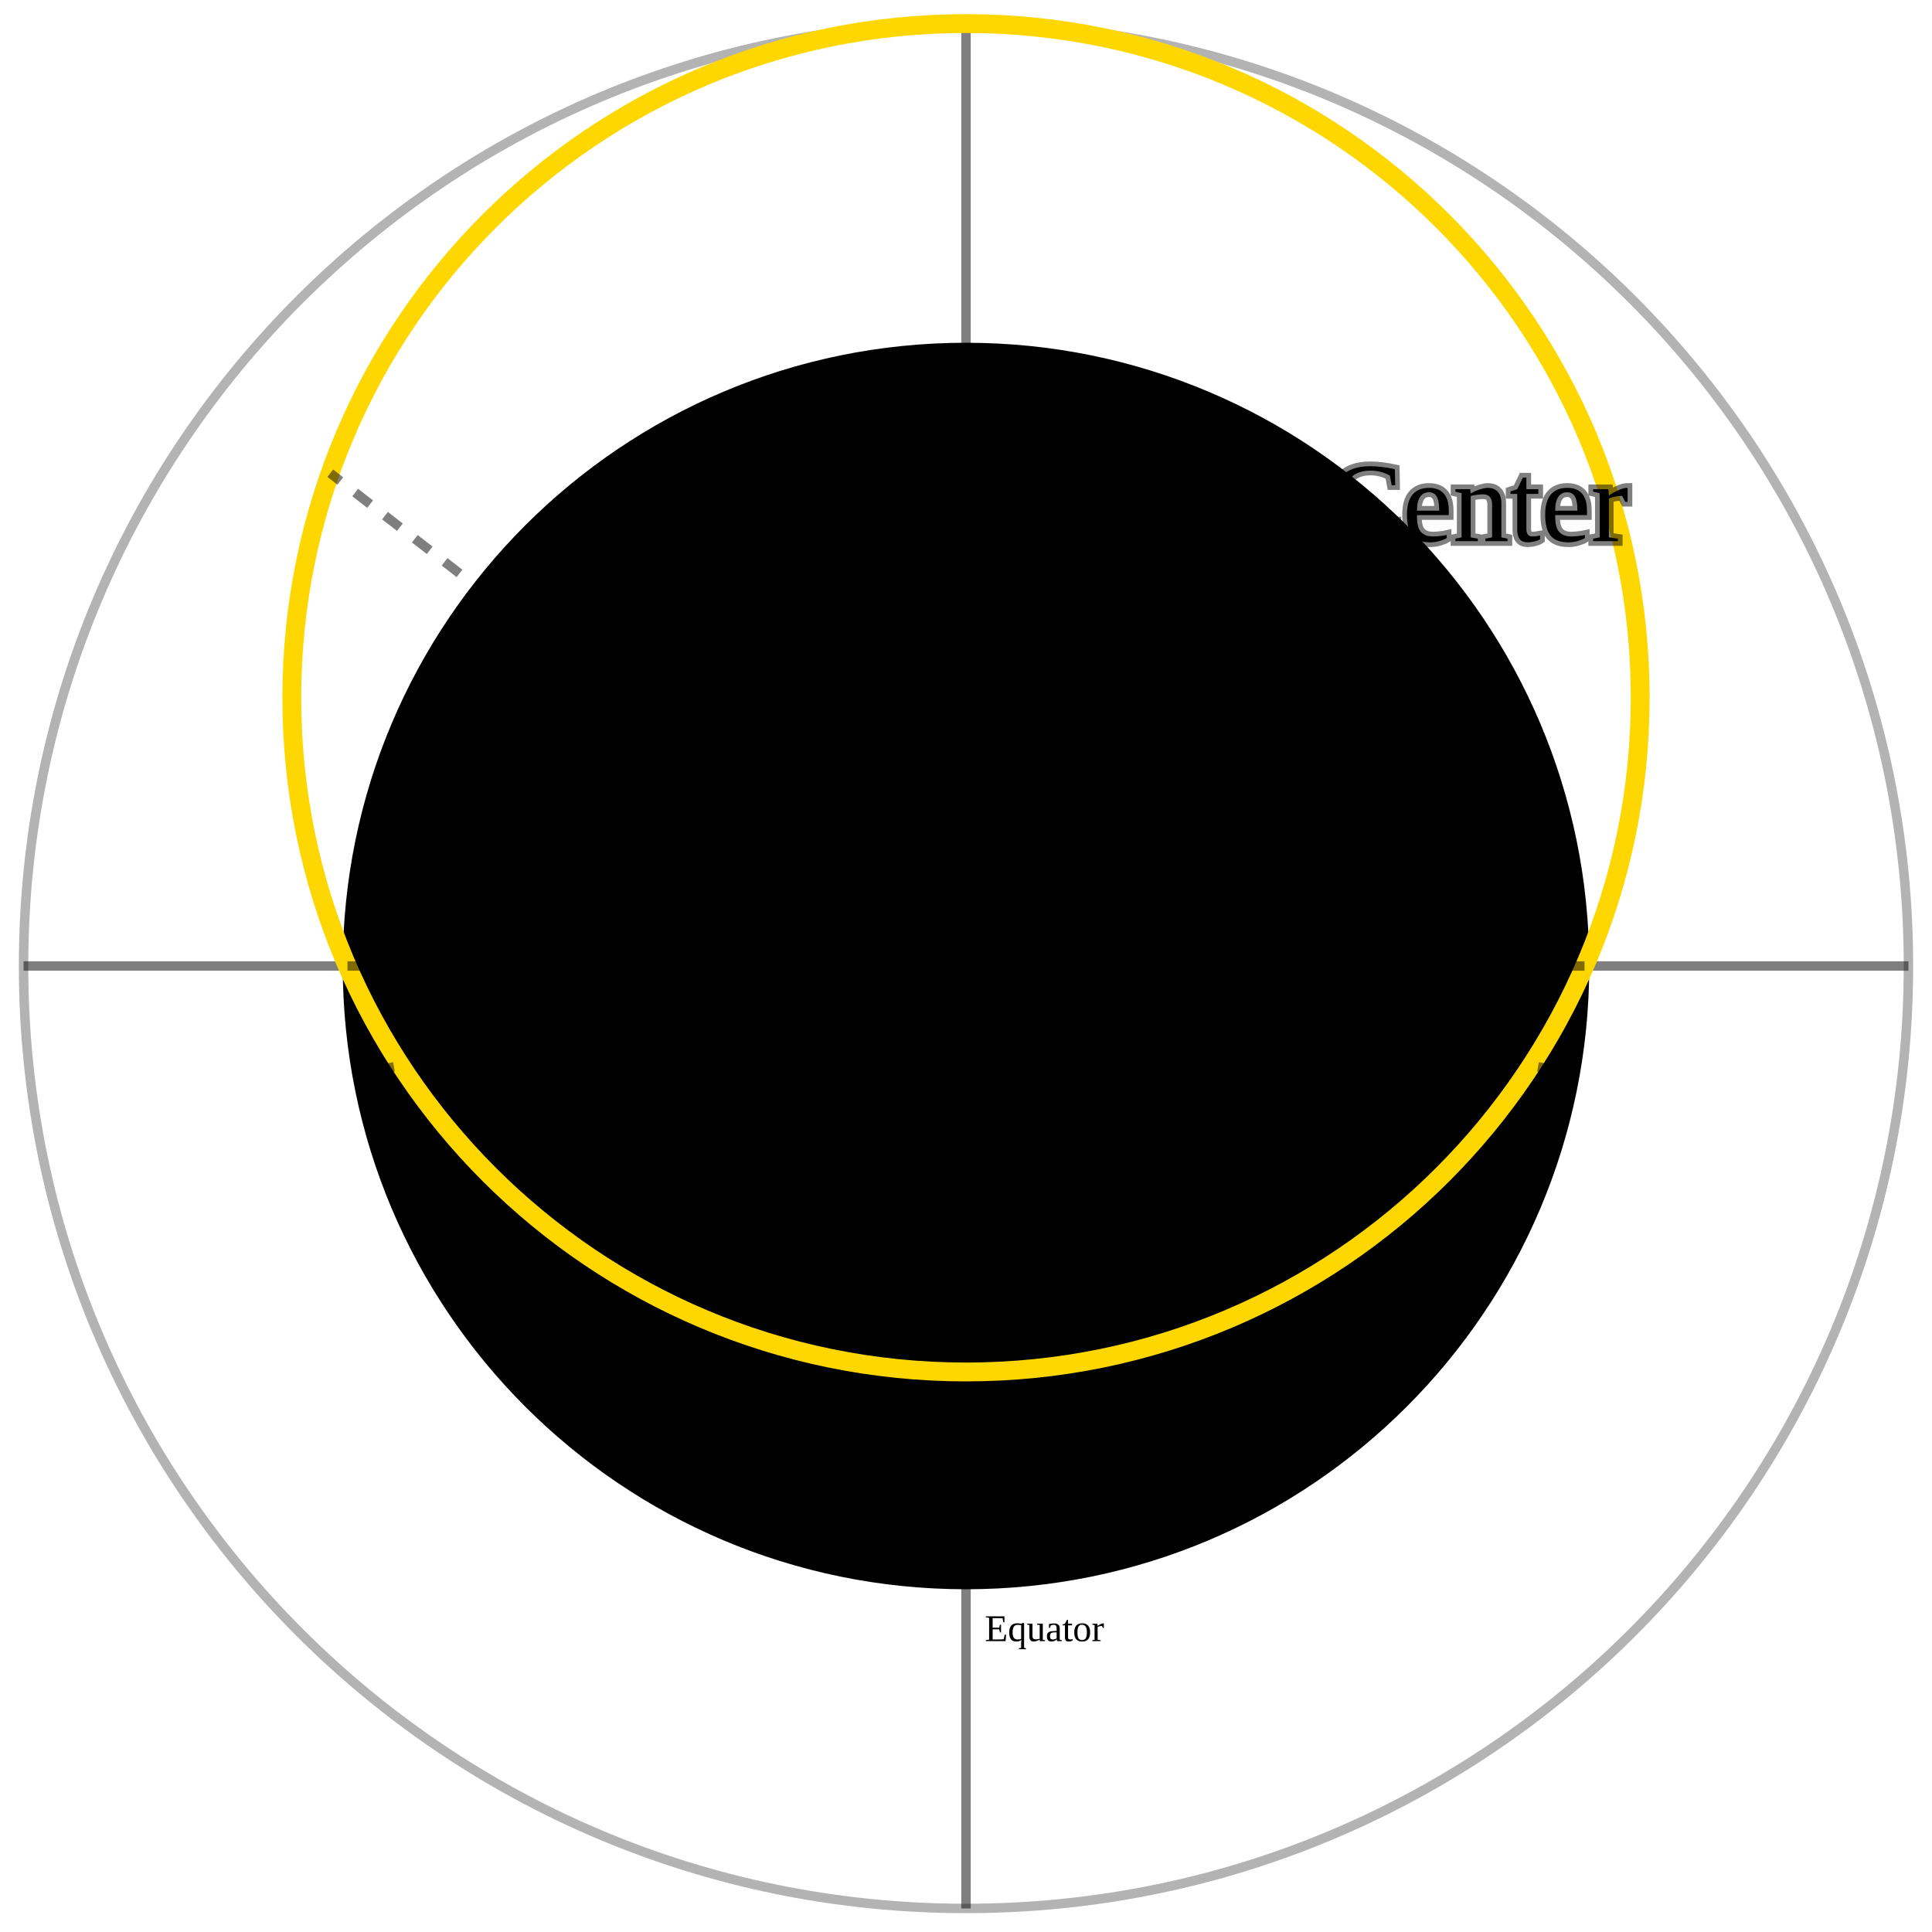
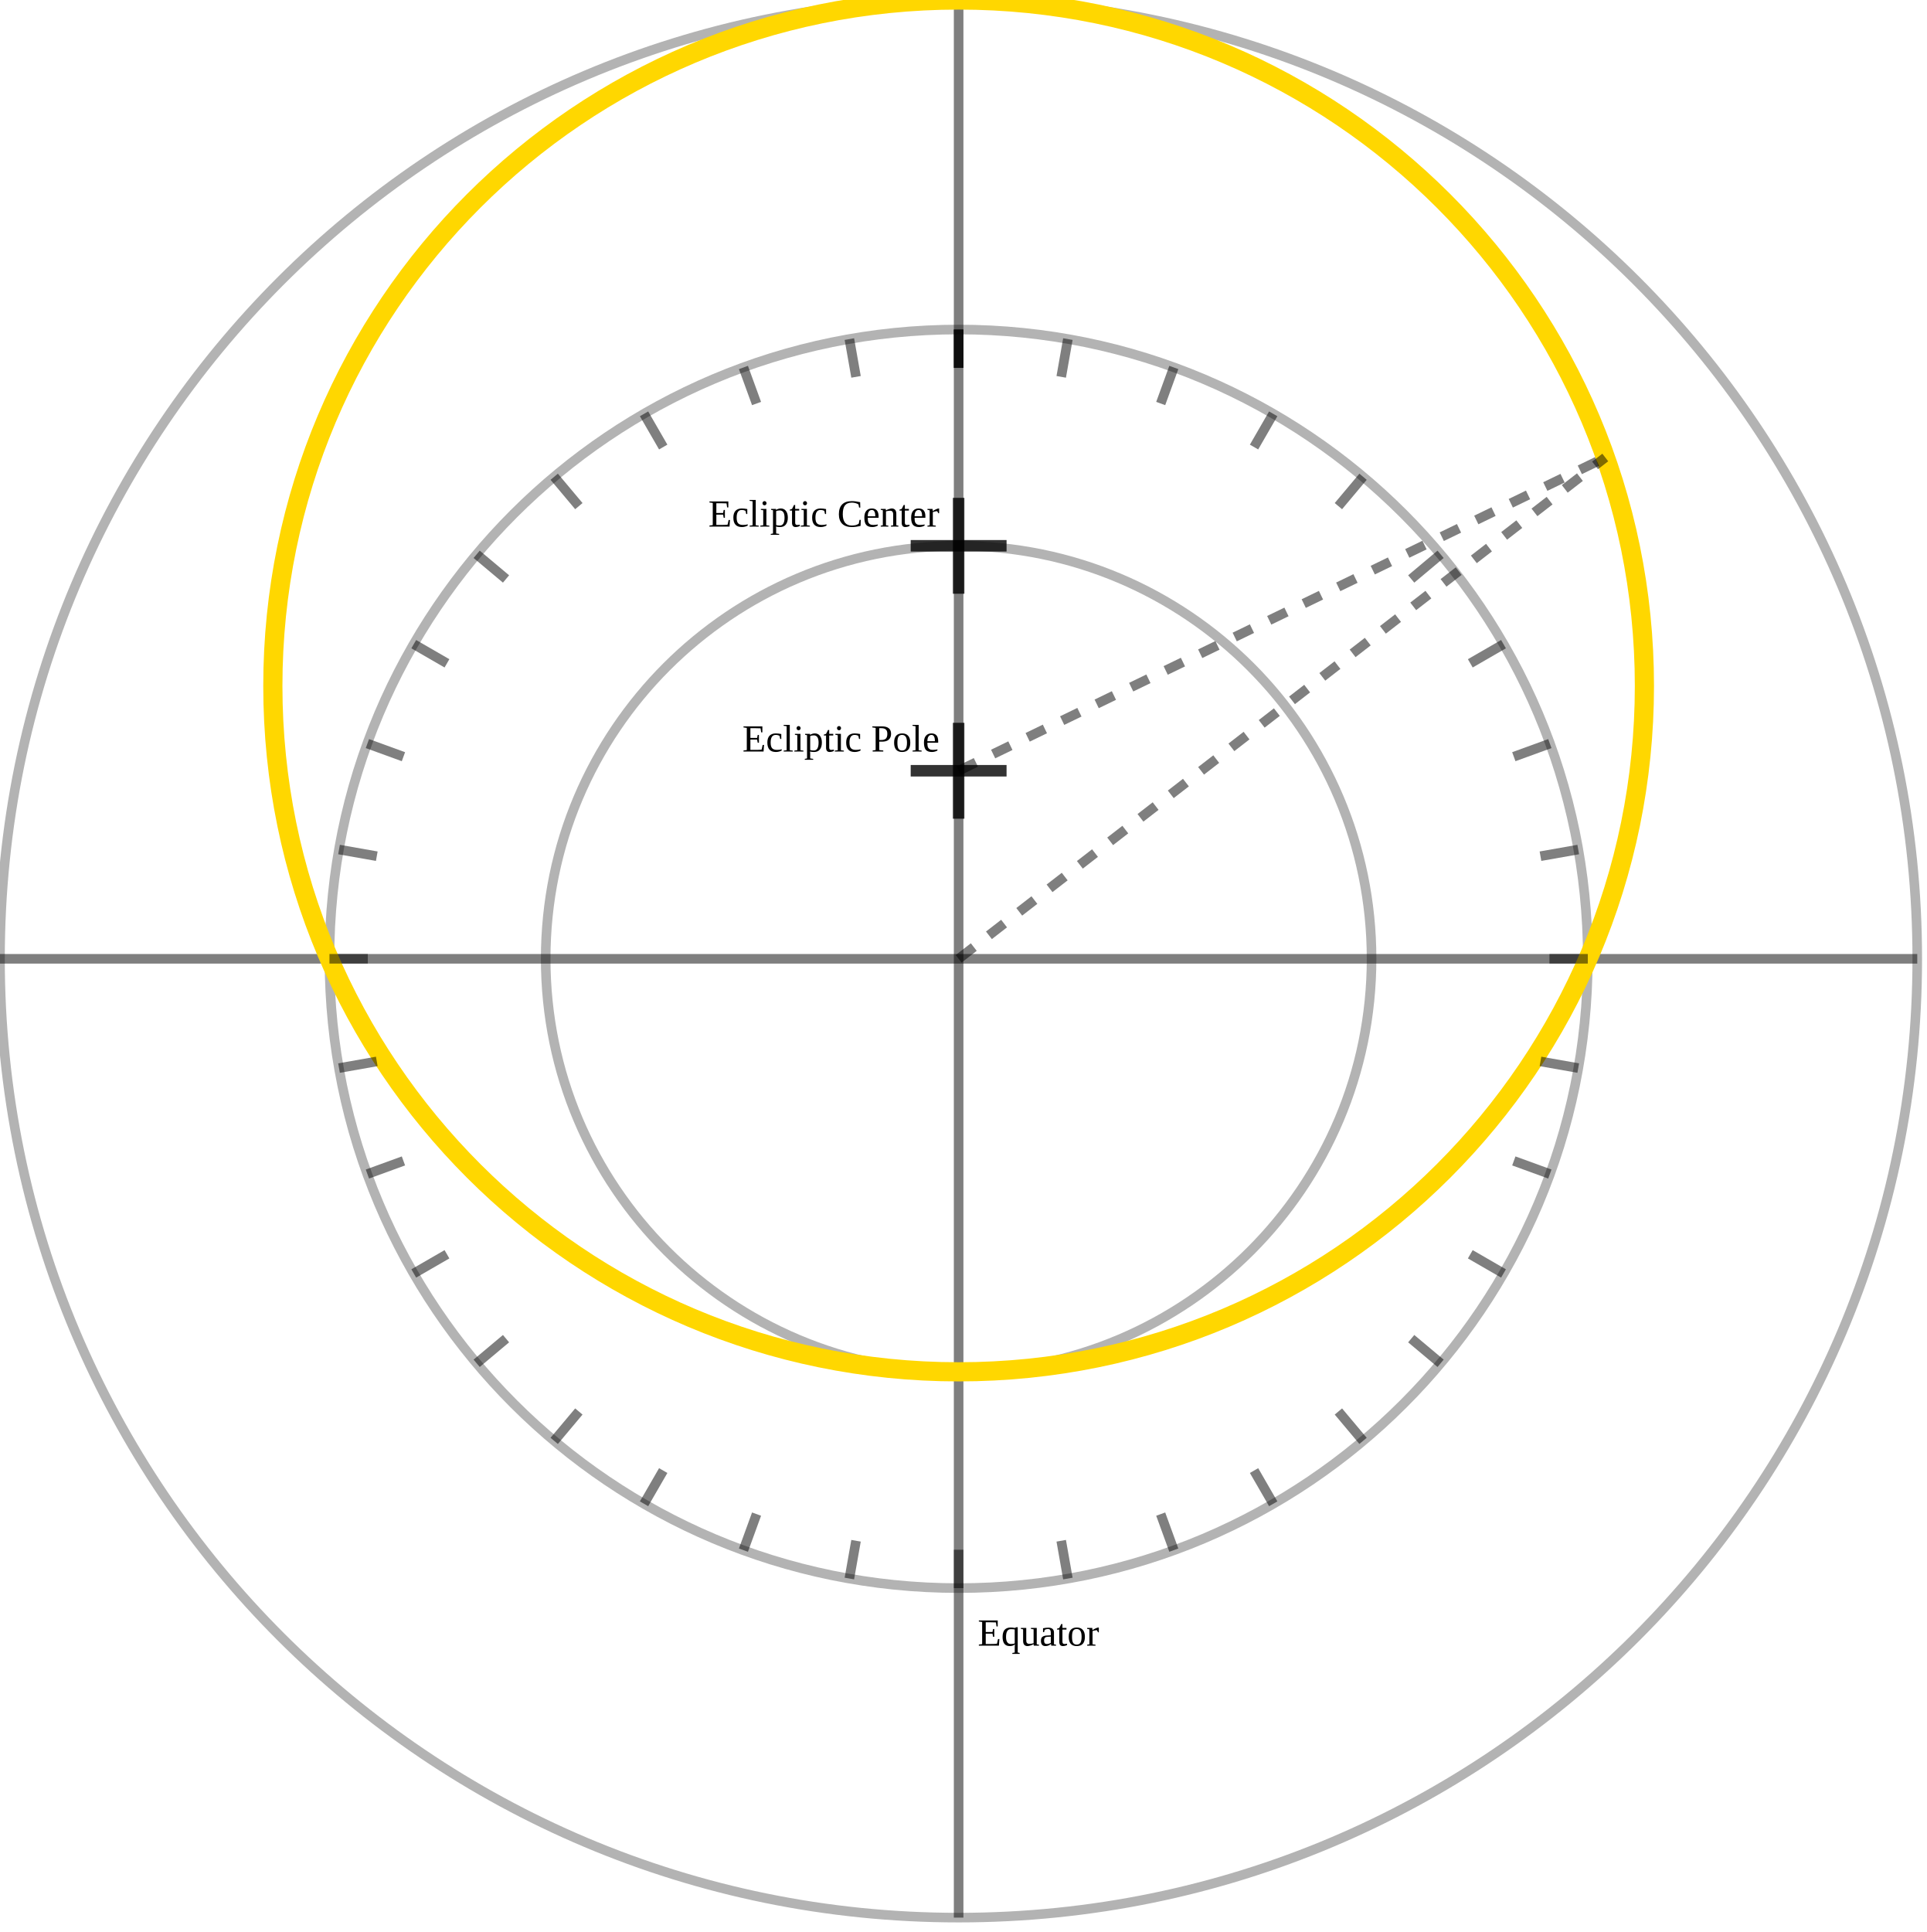
- <svg xmlns="http://www.w3.org/2000/svg" xmlns:xlink="http://www.w3.org/1999/xlink" id="svg57760" version="1.1" height="205" width="205" viewbox="0 0 200 200">
-   <defs id="defs57645">
-     <style id="style57638" type="text/css">
+ <svg xmlns="http://www.w3.org/2000/svg" xmlns:xlink="http://www.w3.org/1999/xlink" viewbox="0 0 200 200">
+   <defs>
+     <style type="text/css">
        #diagramLabel {
          fill: black;
          text-anchor: end;
          font-size: 4px;
          stroke: none;
        }
        #crossHair{
          stroke: black;
          stroke-width: 1.2;
          stroke-opacity: 0.8;          
        }
        #tropicCircles {
          fill: none;
          stroke: black;
          stroke-width: 1;
          stroke-opacity: 0.3;
        }
        #eclipticCircle {
          fill: none;
          stroke: gold;
          stroke-width: 2;
          stroke-opacity: 1;
        }
        #axisFigure {
          stroke: black;
          stroke-width: 1;
          stroke-opacity: 0.5;
        }
        #division {
          stroke: black;
          stroke-width: 1;
          stroke-opacity: 0.5;
        }
        #divisionBold {
          stroke: red;
          stroke-width: 1;
          stroke-opacity: 1;
        }
        #eclipticPole, #eclipticCenter {
          stroke: black;
          stroke-width: 1;
          stroke-opacity: 0.5;
        }
        #constructionLine, #constructionLine4 {
          stroke-dasharray: 2 2;
          stroke: black;
          stroke-width: 1;
          stroke-opacity: 0.5
        }
    </style>
    <clipPath id="equatorialHole">
-       <path id="path57640" d="M 0,65.632 A 65.632,65.632 0 1 0 0,-65.632 65.632,65.632 0 1 0 0,65.632 Z" />
+       <path d="             M0 65.632              A65.632 65.632 0 1 0 0 -65.632             A65.632 65.632 0 1 0 0 65.632z " />
+     </clipPath>
+     <clipPath id="eclipticHole">
+       <path d="             M0 100.0             A71.538 71.538 0 0 1 0.0 -43.076             A71.538 71.538 0 0 1 0.0 100.0z" />
+     </clipPath>
+     <clipPath id="hole">
+       <path id="test" fill-rule="evenodd" d="             M-2 100              A100 100 0 1 0 0 -100             A100 100 0 1 0 0 100z             M-5,24.614 5,24.614 5,14.614 -5,14.614 -5,24.614 0,100          " />
    </clipPath>
  </defs>
-   <g transform="rotate(180,51.25,51.25)" style="stroke:#000000;stroke-width:1" id="diagram">
-     <g id="g57655">
-       <circle r="100" cy="0" cx="0" id="tropicCircles" />
-       <circle r="65.632" cy="0" cx="0" id="circle57650" />
-       <circle r="43.076" cy="0" cx="0" id="circle57652" />
-       <text y="71.632" x="2" style="text-anchor:start" transform="scale(-1)" id="diagramLabel">Equator</text>
+   <g id="diagram" style="stroke:black; stroke-width: 1;" transform="translate(100,100), scale(1, -1)">
+     <g>
+       <circle id="tropicCircles" cx="0" cy="0" r="100" />
+       <circle id="tropicCircles" cx="0" cy="0" r="65.632" />
+       <circle id="tropicCircles" cx="0" cy="0" r="43.076" />
+       <text id="diagramLabel" style="text-anchor: start;" transform="scale(1,-1)" x="2" y="71.632">Equator</text>
    </g>
    <g id="axisFigure">
-       <line id="line57657" y2="100" x2="0" y1="-100" x1="0" />
-       <line id="line57659" y2="0" x2="100" y1="0" x1="-100" />
+       <line x1="0" y1="-100" x2="0" y2="100" />
+       <line x1="-100" y1="0" x2="100" y2="0" />
    </g>
-     <path d="M 0,100 A 71.538,71.538 0 0 1 0,-43.076 71.538,71.538 0 0 1 0,100 Z" id="eclipticCircle" />
+     <path id="eclipticCircle" d="         M0 100.0         A71.538 71.538 0 0 1 0.0 -43.076         A71.538 71.538 0 0 1 0.0 100.0z" />
    <g id="eclipticCenter">
-       <line y2="43.076" x2="5" y1="43.076" x1="-5" id="crossHair" />
-       <line y2="48.076" x2="0" y1="38.076" x1="0" id="line57664" />
-       <text transform="scale(-1)" y="-45.076" x="-2" id="text57666">Ecliptic Center</text>
+       <line id="crossHair" x1="-5" y1="43.076" x2="5" y2="43.076" />
+       <line id="crossHair" x1="0" y1="38.076" x2="0" y2="48.076" />
+       <text id="diagramLabel" transform="scale(1,-1)" x="-2" y="-45.076">Ecliptic Center</text>
    </g>
    <g id="eclipticPole">
-       <line y2="19.614" x2="5" y1="19.614" x1="-5" id="line57669" />
-       <line y2="24.614" x2="0" y1="14.614" x1="0" id="line57671" />
-       <text transform="scale(-1)" y="-21.614" x="-2" id="text57673">Ecliptic Pole</text>
+       <line id="crossHair" x1="-5" y1="19.614" x2="5" y2="19.614" />
+       <line id="crossHair" x1="0" y1="14.614" x2="0" y2="24.614" />
+       <text id="diagramLabel" transform="scale(1,-1)" x="-2" y="-21.614">Ecliptic Pole</text>
    </g>
-     <g id="g57753">
-       <line y2="65.632" x2="0" y1="61.632" x1="0" id="division" />
-       <use height="100%" width="100%" y="0" x="0" id="use57679" xlink:href="#division" />
-       <use height="100%" width="100%" y="0" x="0" id="use57681" transform="rotate(10)" xlink:href="#division" />
-       <use height="100%" width="100%" y="0" x="0" id="use57683" transform="rotate(20)" xlink:href="#division" />
-       <use height="100%" width="100%" y="0" x="0" id="use57685" transform="rotate(30)" xlink:href="#division" />
-       <use height="100%" width="100%" y="0" x="0" id="use57687" transform="rotate(40)" xlink:href="#division" />
-       <use height="100%" width="100%" y="0" x="0" id="use57689" transform="rotate(50)" xlink:href="#division" />
-       <use height="100%" width="100%" y="0" x="0" id="use57691" transform="rotate(60)" xlink:href="#division" />
-       <use height="100%" width="100%" y="0" x="0" id="use57693" transform="rotate(70)" xlink:href="#division" />
-       <use height="100%" width="100%" y="0" x="0" id="use57695" transform="rotate(80)" xlink:href="#division" />
-       <use height="100%" width="100%" y="0" x="0" id="use57697" transform="rotate(90)" xlink:href="#division" />
-       <use height="100%" width="100%" y="0" x="0" id="use57699" transform="rotate(100)" xlink:href="#division" />
-       <use height="100%" width="100%" y="0" x="0" id="use57701" transform="rotate(110)" xlink:href="#division" />
-       <use height="100%" width="100%" y="0" x="0" id="use57703" transform="rotate(120)" xlink:href="#division" />
-       <use height="100%" width="100%" y="0" x="0" id="use57705" transform="rotate(130)" xlink:href="#division" />
-       <use height="100%" width="100%" y="0" x="0" id="use57707" transform="rotate(140)" xlink:href="#division" />
-       <use height="100%" width="100%" y="0" x="0" id="use57709" transform="rotate(150)" xlink:href="#division" />
-       <use height="100%" width="100%" y="0" x="0" id="use57711" transform="rotate(160)" xlink:href="#division" />
-       <use height="100%" width="100%" y="0" x="0" id="use57713" transform="rotate(170)" xlink:href="#division" />
-       <use height="100%" width="100%" y="0" x="0" id="use57715" transform="scale(-1)" xlink:href="#division" />
-       <use height="100%" width="100%" y="0" x="0" id="use57717" transform="rotate(-170)" xlink:href="#division" />
-       <use height="100%" width="100%" y="0" x="0" id="use57719" transform="rotate(-160)" xlink:href="#division" />
-       <use height="100%" width="100%" y="0" x="0" id="use57721" transform="rotate(-150)" xlink:href="#division" />
-       <use height="100%" width="100%" y="0" x="0" id="use57723" transform="rotate(-140)" xlink:href="#division" />
-       <use height="100%" width="100%" y="0" x="0" id="use57725" transform="rotate(-130)" xlink:href="#division" />
-       <use height="100%" width="100%" y="0" x="0" id="use57727" transform="rotate(-120)" xlink:href="#division" />
-       <use height="100%" width="100%" y="0" x="0" id="use57729" transform="rotate(-110)" xlink:href="#division" />
-       <use height="100%" width="100%" y="0" x="0" id="use57731" transform="rotate(-100)" xlink:href="#division" />
-       <use height="100%" width="100%" y="0" x="0" id="use57733" transform="rotate(-90)" xlink:href="#division" />
-       <use height="100%" width="100%" y="0" x="0" id="use57735" transform="rotate(-80)" xlink:href="#division" />
-       <use height="100%" width="100%" y="0" x="0" id="use57737" transform="rotate(-70)" xlink:href="#division" />
-       <use height="100%" width="100%" y="0" x="0" id="use57739" transform="rotate(-60)" xlink:href="#division" />
-       <use height="100%" width="100%" y="0" x="0" id="use57741" transform="rotate(-50)" xlink:href="#division" />
-       <use height="100%" width="100%" y="0" x="0" id="use57743" transform="rotate(-40)" xlink:href="#division" />
-       <use height="100%" width="100%" y="0" x="0" id="use57745" transform="rotate(-30)" xlink:href="#division" />
-       <use height="100%" width="100%" y="0" x="0" id="use57747" transform="rotate(-20)" xlink:href="#division" />
-       <use height="100%" width="100%" y="0" x="0" id="use57749" transform="rotate(-10)" xlink:href="#division" />
-       <use height="100%" width="100%" y="0" x="0" id="use57751" xlink:href="#division" />
+     <g>
+       <line id="division" x1="0" y1="61.632" x2="0" y2="65.632" />
+       <use xlink:href="#division" transform="rotate(0)" />
+       <use xlink:href="#division" transform="rotate(10)" />
+       <use xlink:href="#division" transform="rotate(20)" />
+       <use xlink:href="#division" transform="rotate(30)" />
+       <use xlink:href="#division" transform="rotate(40)" />
+       <use xlink:href="#division" transform="rotate(50)" />
+       <use xlink:href="#division" transform="rotate(60)" />
+       <use xlink:href="#division" transform="rotate(70)" />
+       <use xlink:href="#division" transform="rotate(80)" />
+       <use xlink:href="#division" transform="rotate(90)" />
+       <use xlink:href="#division" transform="rotate(100)" />
+       <use xlink:href="#division" transform="rotate(110)" />
+       <use xlink:href="#division" transform="rotate(120)" />
+       <use xlink:href="#division" transform="rotate(130)" />
+       <use xlink:href="#division" transform="rotate(140)" />
+       <use xlink:href="#division" transform="rotate(150)" />
+       <use xlink:href="#division" transform="rotate(160)" />
+       <use xlink:href="#division" transform="rotate(170)" />
+       <use xlink:href="#division" transform="rotate(180)" />
+       <use xlink:href="#division" transform="rotate(190)" />
+       <use xlink:href="#division" transform="rotate(200)" />
+       <use xlink:href="#division" transform="rotate(210)" />
+       <use xlink:href="#division" transform="rotate(220)" />
+       <use xlink:href="#division" transform="rotate(230)" />
+       <use xlink:href="#division" transform="rotate(240)" />
+       <use xlink:href="#division" transform="rotate(250)" />
+       <use xlink:href="#division" transform="rotate(260)" />
+       <use xlink:href="#division" transform="rotate(270)" />
+       <use xlink:href="#division" transform="rotate(280)" />
+       <use xlink:href="#division" transform="rotate(290)" />
+       <use xlink:href="#division" transform="rotate(300)" />
+       <use xlink:href="#division" transform="rotate(310)" />
+       <use xlink:href="#division" transform="rotate(320)" />
+       <use xlink:href="#division" transform="rotate(330)" />
+       <use xlink:href="#division" transform="rotate(340)" />
+       <use xlink:href="#division" transform="rotate(350)" />
+       <use xlink:href="#division" transform="rotate(360)" />
    </g>
-     <g id="g57757">
-       <line clip-path="url(#equatorialHole)" y2="58.793" x2="80.891" y1="19.614" x1="0" id="constructionLine" />
-       <line y2="52.286" x2="67.455" y1="0" x1="0" id="constructionLine4" />
+     <g>
+       <line id="constructionLine" x1="0" y1="19.614" style="clip-path: url(#eclipticHole)" x2="80.891" y2="58.793" />
+       <line id="constructionLine4" x1="0" y1="0" x2="67.455" y2="52.286" />
    </g>
  </g>
</svg>
